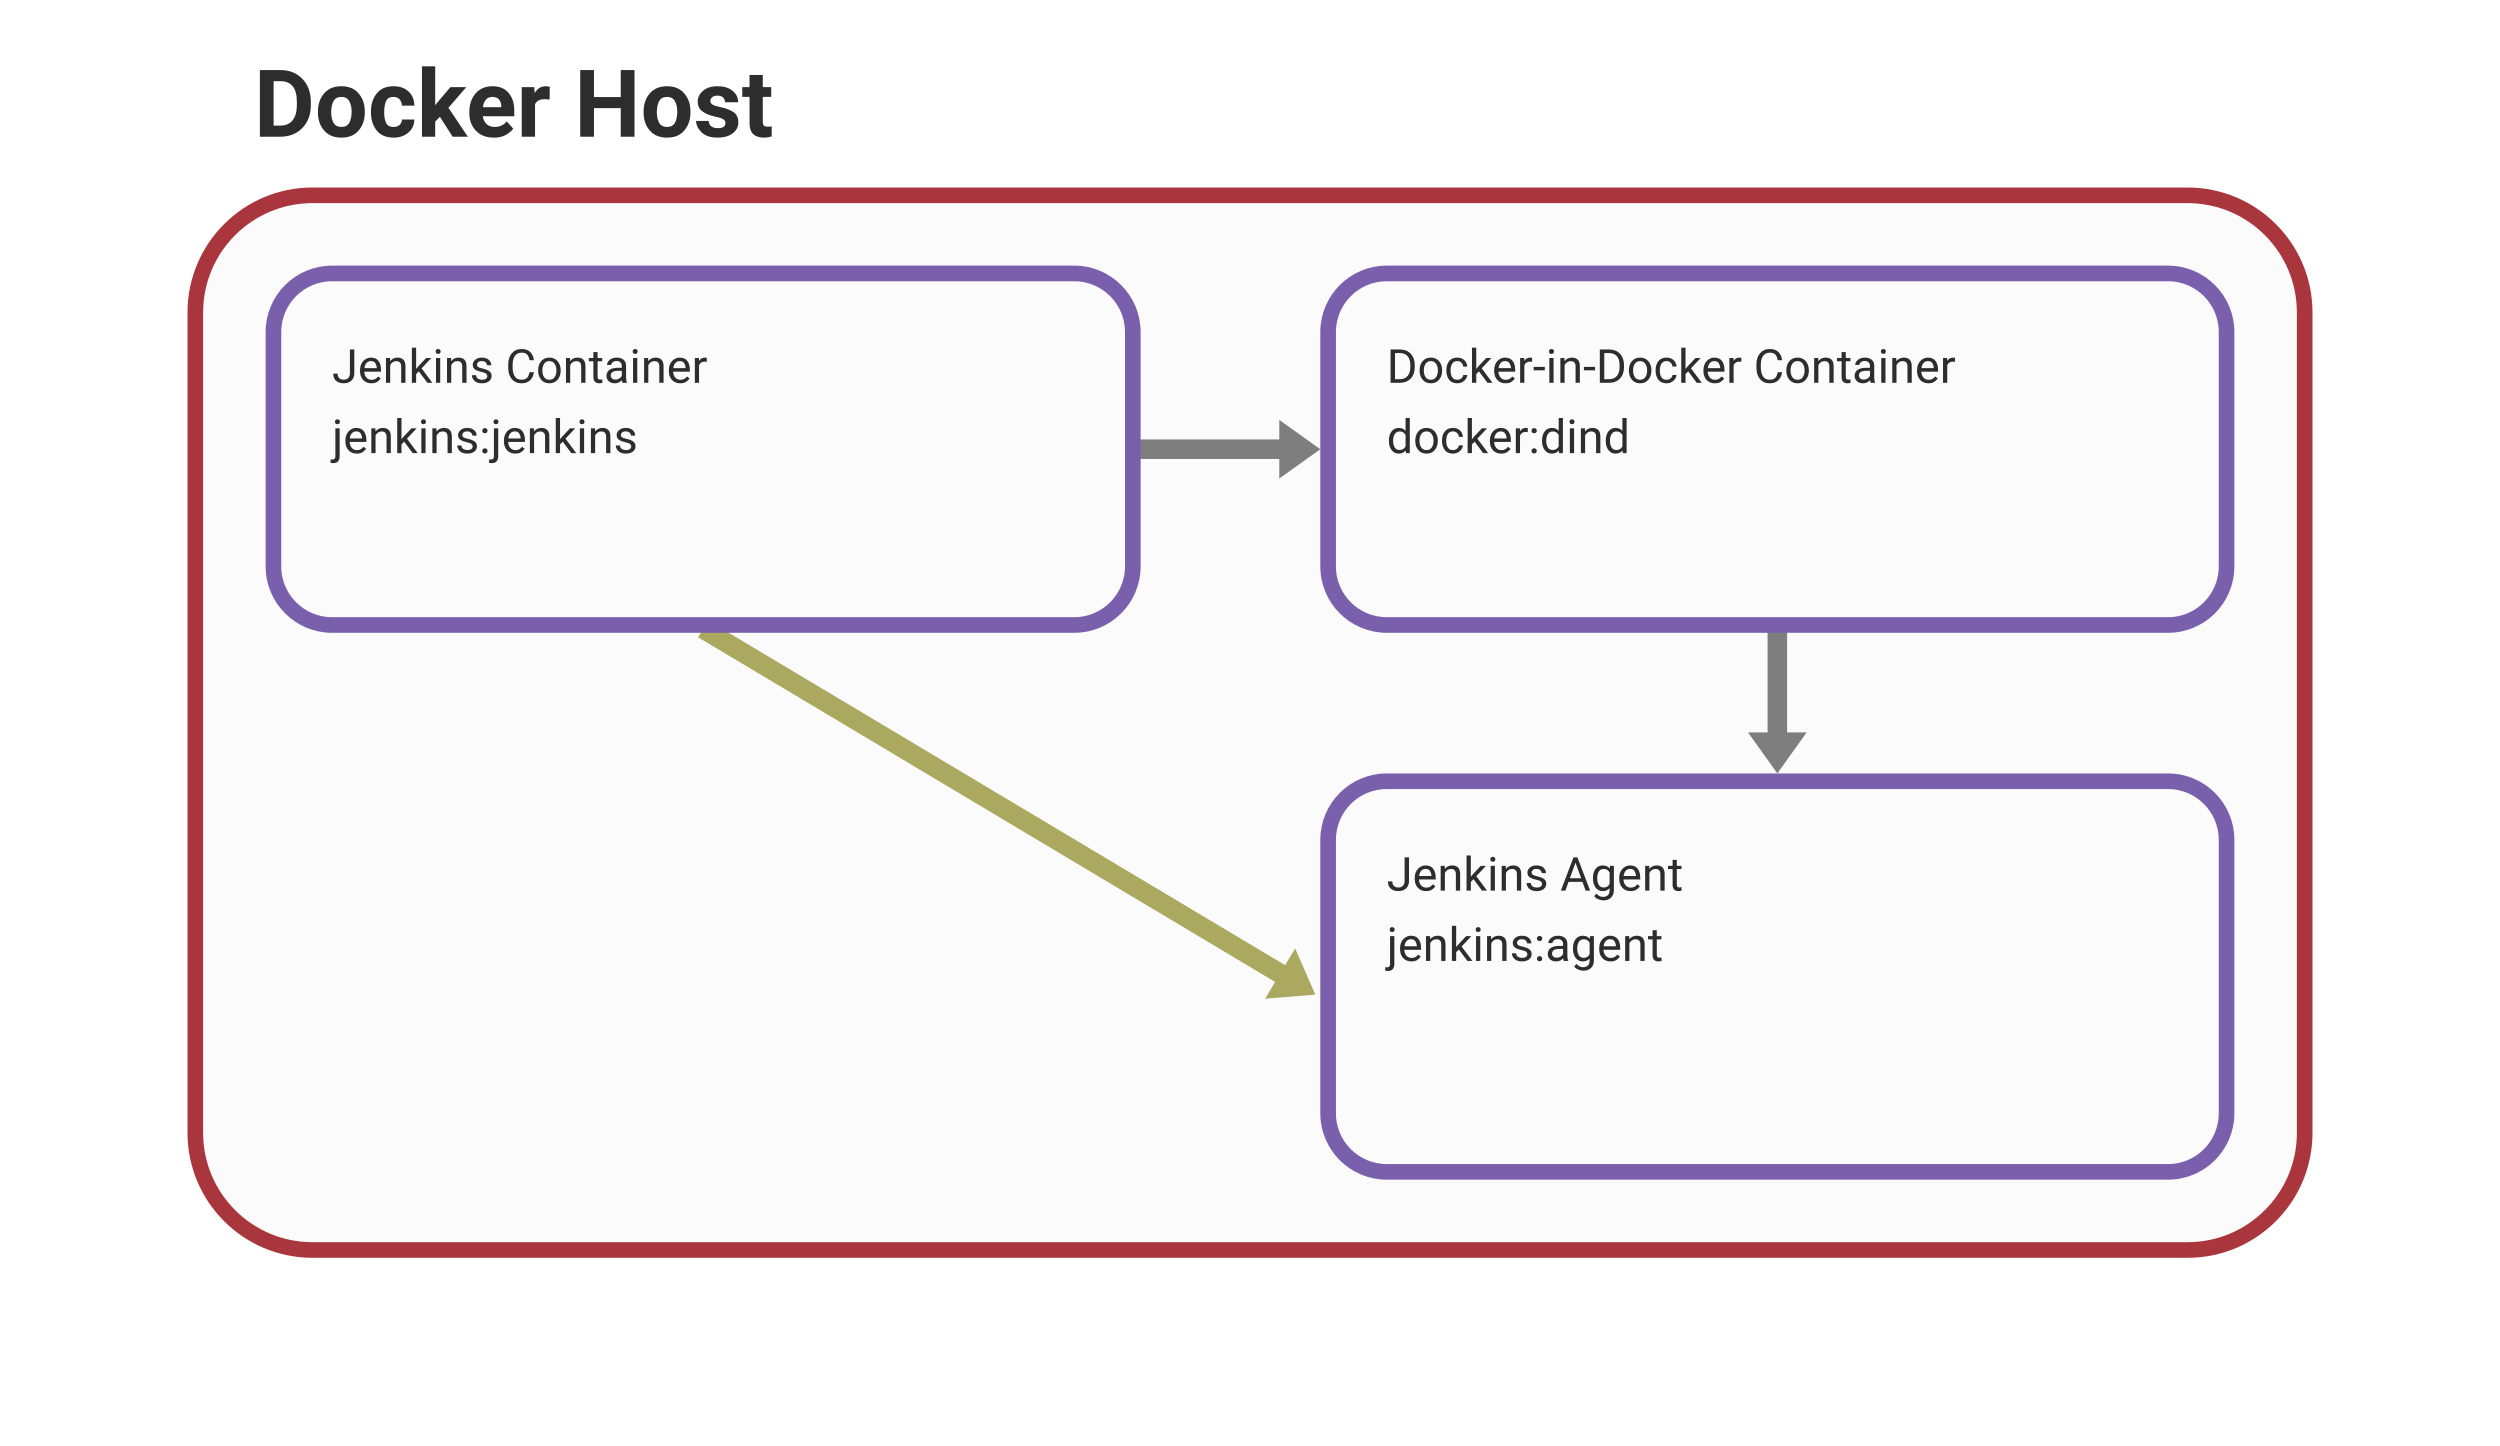
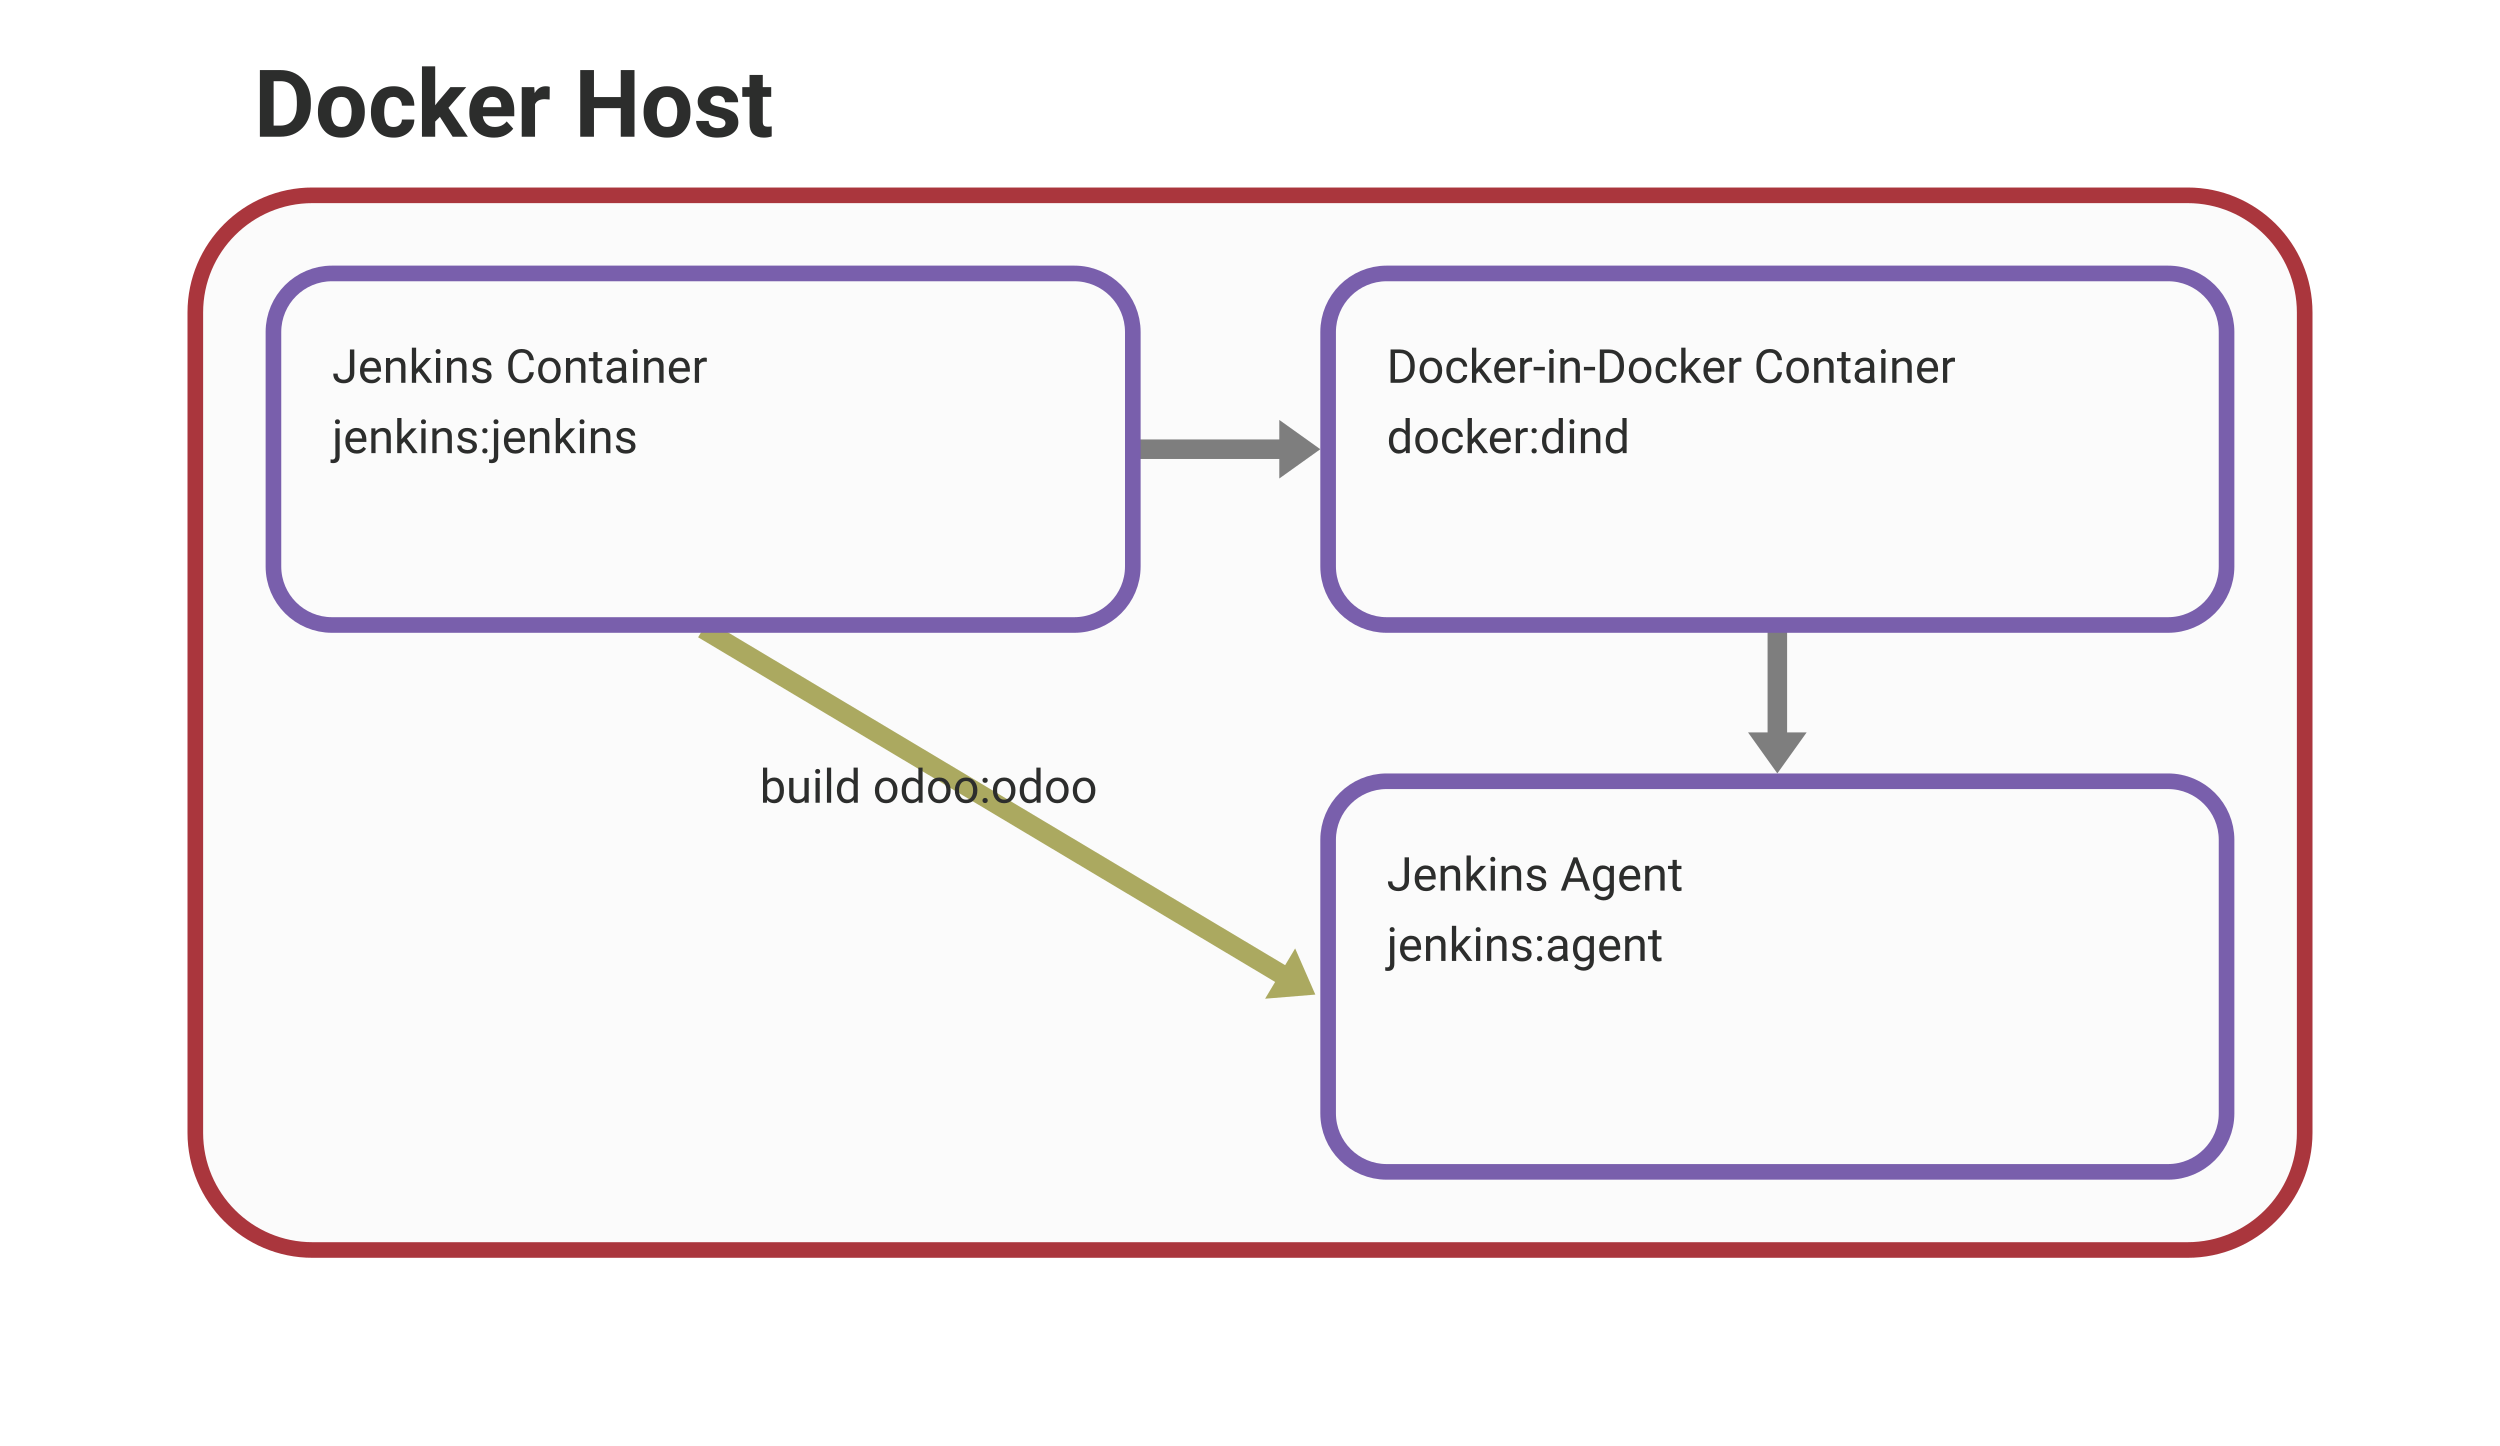
<svg xmlns="http://www.w3.org/2000/svg" viewBox="-430 -240 640 370">
  <rect x="-380" y="-190" width="540" height="270" rx="30" stroke="#aa363d" stroke-width="4" fill="#fbfbfb" />
  <text x="-365" y="-205" font-family="Roboto, Oxygen, Ubuntu, Cantarell, sans-serif" font-size="24" font-weight="bold" fill="#2c2d2c">Docker Host</text>
  <marker id="arrow-end-2942d4445600f290" viewBox="0 0 10 10" refX="1" refY="5" fill="#7e7e7e" markerUnits="strokeWidth" markerWidth="3" markerHeight="3" orient="auto">
    <path d="M 0 0 L 7 5 L 0 10 z" />
  </marker>
  <marker id="arrow-start-2942d4445600f290" viewBox="-10 -10 10 10" refX="-1" refY="-5" fill="#7e7e7e" markerUnits="strokeWidth" markerWidth="3" markerHeight="3" orient="auto">
    <path d="M 0 0 L -7 -5 L -0 -10 z" />
  </marker>
  <line x1="-139" y1="-125" x2="-101" y2="-125" stroke="#7e7e7e" stroke-width="5" marker-end="url(#arrow-end-2942d4445600f290)" />
  <marker id="arrow-end-02864d4d5ef134e6" viewBox="0 0 10 10" refX="1" refY="5" fill="#aba960" markerUnits="strokeWidth" markerWidth="3" markerHeight="3" orient="auto">
    <path d="M 0 0 L 7 5 L 0 10 z" />
  </marker>
  <marker id="arrow-start-02864d4d5ef134e6" viewBox="-10 -10 10 10" refX="-1" refY="-5" fill="#aba960" markerUnits="strokeWidth" markerWidth="3" markerHeight="3" orient="auto">
    <path d="M 0 0 L -7 -5 L -0 -10 z" />
  </marker>
  <line x1="-250" y1="-79" x2="-101" y2="10" stroke="#aba960" stroke-width="5" marker-end="url(#arrow-end-02864d4d5ef134e6)" />
+   <text x="-235.5" y="-34.5" font-family="Roboto, Oxygen, Ubuntu, Cantarell, sans-serif" fill="#2c2d2c">build odoo:odoo</text>
  <marker id="arrow-end-cad12ed8c9f45c25" viewBox="0 0 10 10" refX="1" refY="5" fill="#7e7e7e" markerUnits="strokeWidth" markerWidth="3" markerHeight="3" orient="auto">
    <path d="M 0 0 L 7 5 L 0 10 z" />
  </marker>
  <marker id="arrow-start-cad12ed8c9f45c25" viewBox="-10 -10 10 10" refX="-1" refY="-5" fill="#7e7e7e" markerUnits="strokeWidth" markerWidth="3" markerHeight="3" orient="auto">
    <path d="M 0 0 L -7 -5 L -0 -10 z" />
  </marker>
  <line x1="25" y1="-79" x2="25" y2="-51" stroke="#7e7e7e" stroke-width="5" marker-end="url(#arrow-end-cad12ed8c9f45c25)" />
  <rect x="-90" y="-170" width="230" height="90" rx="15" stroke="#795fac" stroke-width="4" fill="none" />
  <text x="-75" y="-160" font-family="Roboto, Oxygen, Ubuntu, Cantarell, sans-serif" fill="#2c2d2c">
    <tspan x="-75" dy="18">Docker-in-Docker Container</tspan>
    <tspan x="-75" dy="18">docker:dind</tspan>
  </text>
  <rect x="-90" y="-40" width="230" height="100" rx="15" stroke="#795fac" stroke-width="4" fill="none" />
  <text x="-75" y="-30" font-family="Roboto, Oxygen, Ubuntu, Cantarell, sans-serif" fill="#2c2d2c">
    <tspan x="-75" dy="18">Jenkins Agent</tspan>
    <tspan x="-75" dy="18">jenkins:agent</tspan>
  </text>
  <rect x="-360" y="-170" width="220" height="90" rx="15" stroke="#795fac" stroke-width="4" fill="none" />
  <text x="-345" y="-160" font-family="Roboto, Oxygen, Ubuntu, Cantarell, sans-serif" fill="#2c2d2c">
    <tspan x="-345" dy="18">Jenkins Container</tspan>
    <tspan x="-345" dy="18">jenkins:jenkins</tspan>
  </text>
</svg>
